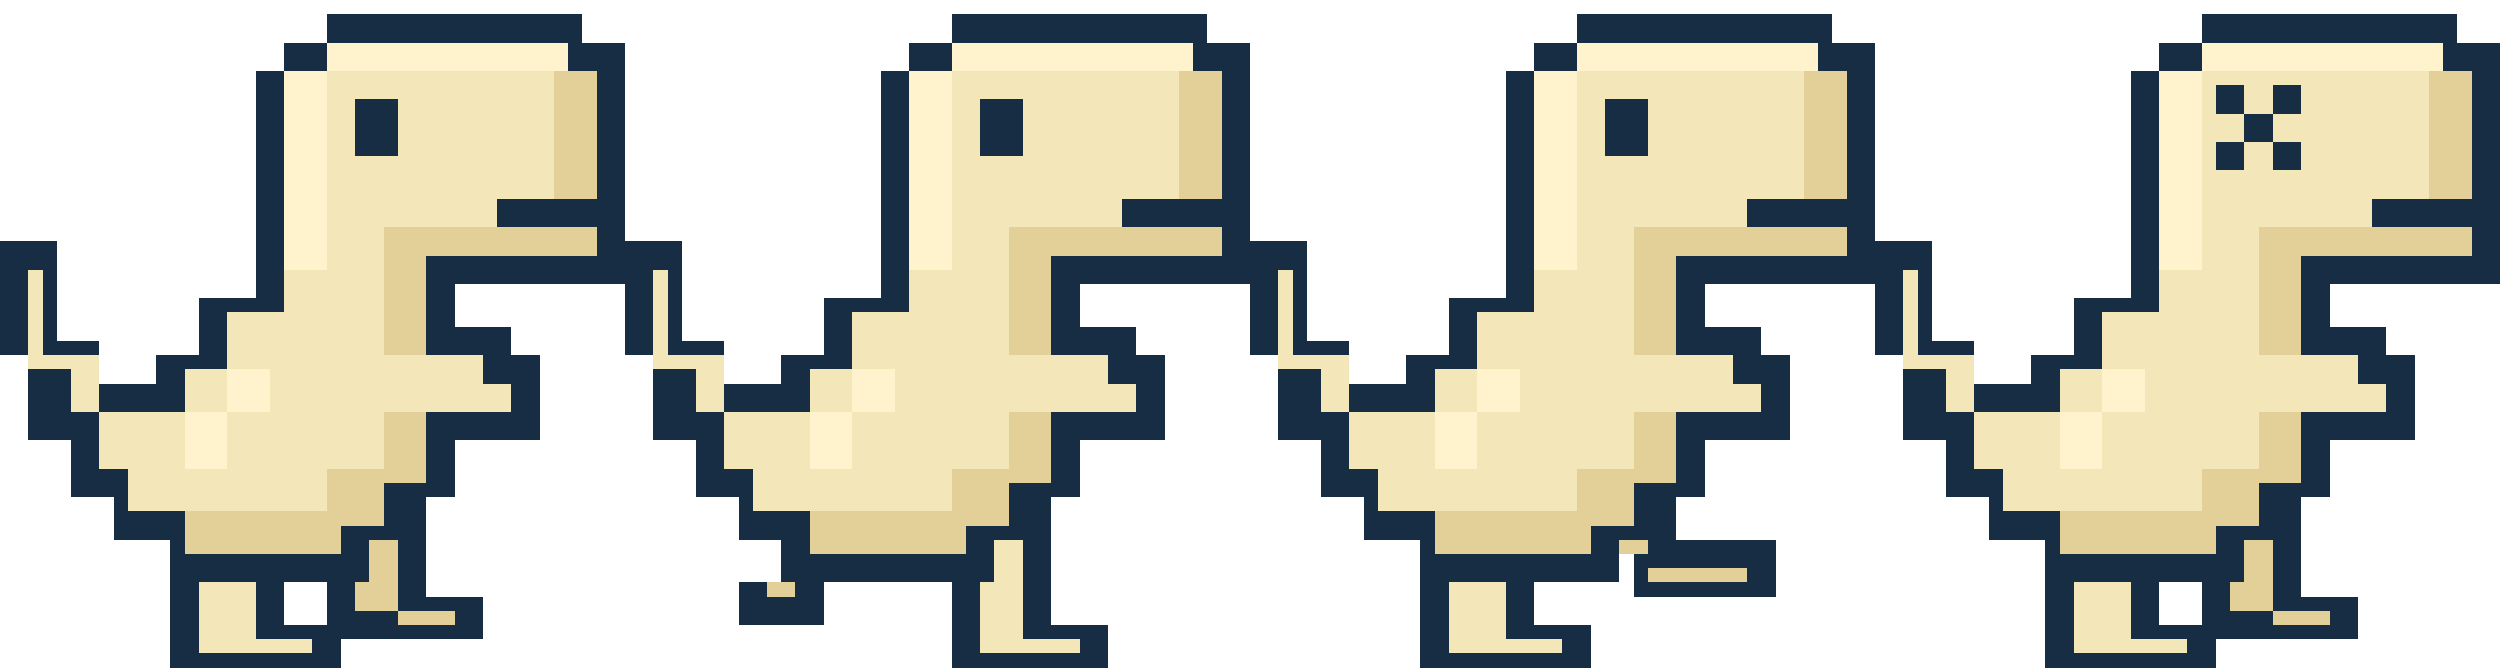
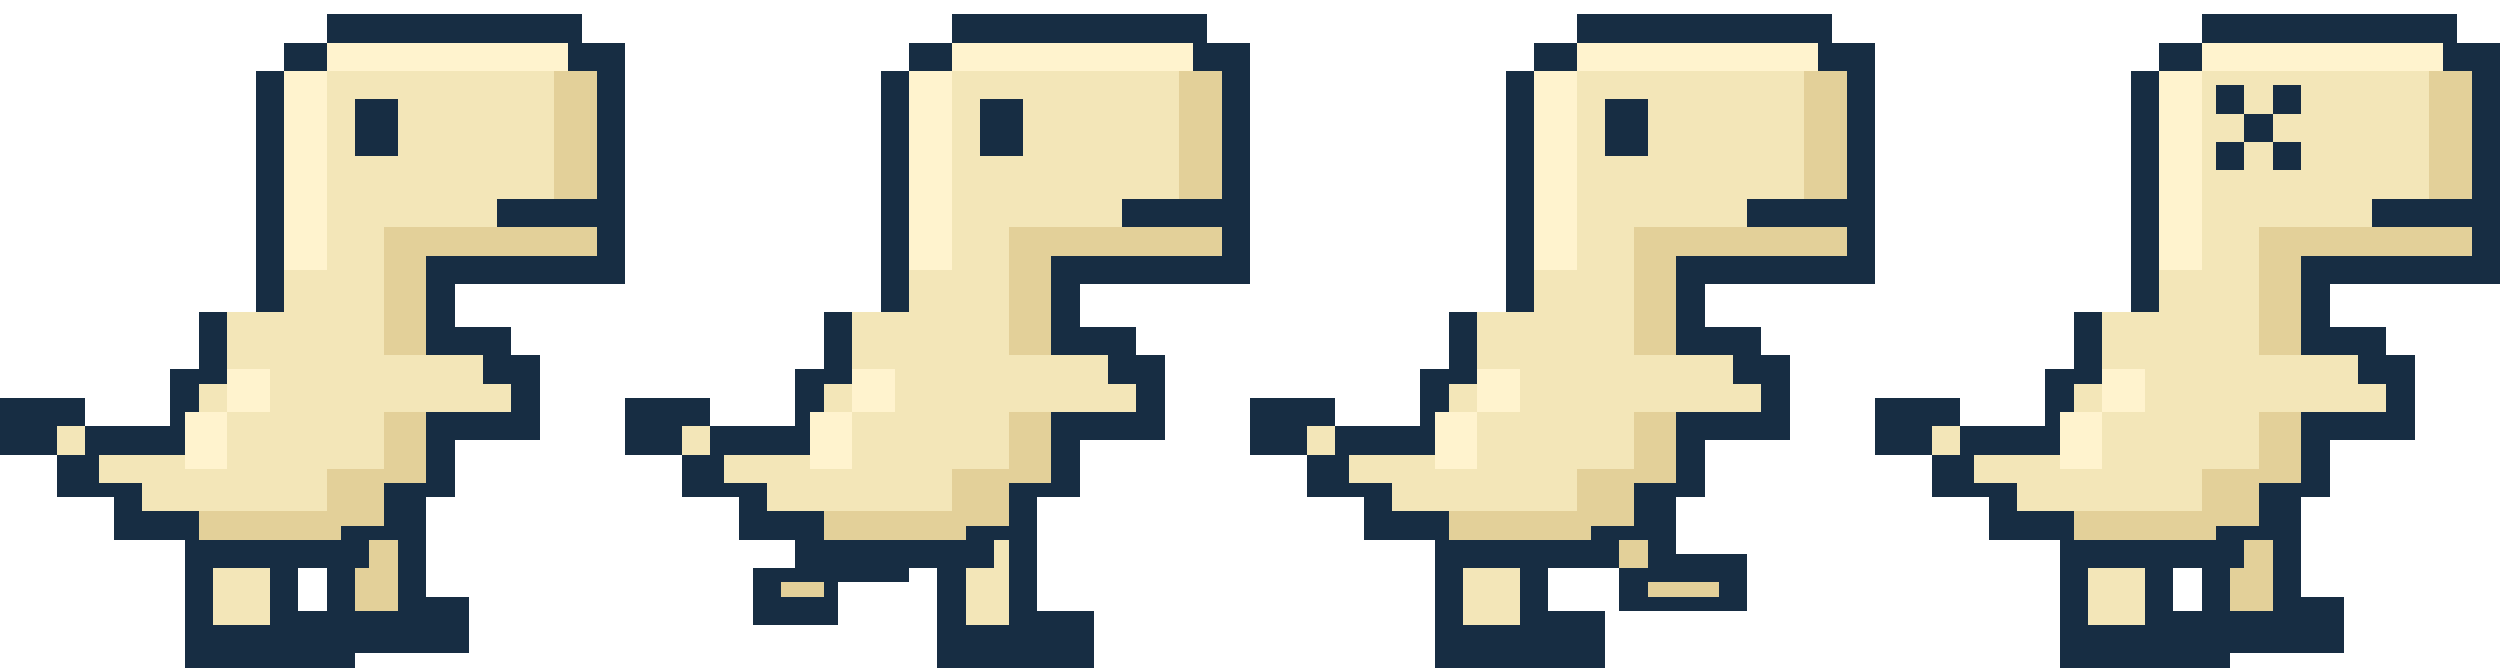
<svg xmlns="http://www.w3.org/2000/svg" width="176" height="47" viewBox="0 0 176 47" shape-rendering="crispEdges">
  <defs>
    <g id="body">
-       <path fill="#172d43" d="M23 1h18v2h3v17H32v3h4v2h2v6h-6v4h-3v3h-3v3H12v-3H8v-3H5v-4H2v-6H0v-8h4v7h3v3h4v-2h3v-4h4V5h2V3h3z" />
-       <path fill="#f3e6b8" d="M23 3h17v2h2v13H30v7h4v2h2v2h-6v5h-3v3h-3v2H13v-3H9v-3H7v-4H5v-3H2v-7h1v6h4v4h6v-3h3v-4h4V5h3z" />
+       <path fill="#172d43" d="M23 1h18v2h3v17H32v3h4v2h2v6h-6v4h-3v3h-3v2H13v-2H8v-3H4v-3H0v-4h6v2h6v-4h2v-4h4V5h2V3h3z" />
+       <path fill="#f3e6b8" d="M23 3h17v2h2v13H30v7h4v2h2v2h-6v5h-3v3h-3v1H14v-2h-2v-3h2v-6h2v-5h4V5h3zM4 30h2v2h7v-2h2v6h-5v-2H7v-2H4z" />
      <path fill="#fff3ce" d="M23 3h17v2H23zm-3 2h3v14h-3zm-4 21h3v3h-3zm-3 3h3v4h-3z" />
-       <path fill="#e3d099" d="M39 5h3v13H30v7h-3V16h12zM27 29h3v5h-3v3h-3v2H13v-3h10v-3h4z" />
+       <path fill="#e3d099" d="M39 5h3v13H30v7h-3V16h12zM27 29h3v5h-3v3h-3v1H14v-2h9v-3h4z" />
      <path fill="#172d43" d="M25 7h3v4h-3zm10 7h9v2h-9z" />
    </g>
    <g id="standing">
-       <path fill="#172d43" d="M12 35h8v9h4v3H12zm12 0h6v7h4v3H23v-6h1z" />
-       <path fill="#e3d099" d="M25 37h3v7h4v-1h-7z" />
-       <path fill="#f3e6b8" d="M14 37h4v8h4v1h-8z" />
+       <path fill="#172d43" d="M13 35h8v8h4v4H13zm10 0h7v7h3v4H23z" />
+       <path fill="#e3d099" d="M25 37h3v6h-3z" />
+       <path fill="#f3e6b8" d="M15 37h4v7h-4z" />
    </g>
  </defs>
  <use href="#standing" />
  <use href="#body" />
  <g transform="translate(44)">
-     <path fill="#172d43" d="M11 35h8v5h-5v4H8v-3h3zm12 0h7v9h4v3H23z" />
-     <path fill="#e3d099" d="M13 37h4v2h-5v3h-2v-1h3z" />
-     <path fill="#f3e6b8" d="M25 37h3v8h4v1h-7z" />
+     <path fill="#172d43" d="M12 35h8v6h-5v3H9v-4h3zm10 0h7v8h4v4H22z" />
+     <path fill="#e3d099" d="M14 37h4v2h-4v3h-3v-1h3z" />
+     <path fill="#f3e6b8" d="M24 37h3v7h-3z" />
    <use href="#body" />
  </g>
  <g transform="translate(88)">
-     <path fill="#172d43" d="M12 35h8v9h4v3H12zm11 0h7v3h7v4H27v-3h-4z" />
-     <path fill="#e3d099" d="M25 37h3v3h7v1h-7v-2h-3z" />
-     <path fill="#f3e6b8" d="M14 37h4v8h4v1h-8z" />
+     <path fill="#172d43" d="M13 35h8v8h4v4H13zm10 0h7v4h5v4h-9v-3h-3z" />
+     <path fill="#e3d099" d="M25 37h3v4h5v1h-5v-2h-3z" />
+     <path fill="#f3e6b8" d="M15 37h4v7h-4z" />
    <use href="#body" />
  </g>
  <g transform="translate(132)">
    <use href="#standing" />
    <use href="#body" />
    <path fill="#f3e6b8" d="M24 6h6v7h-6z" />
    <path fill="#172d43" d="M24 6h2v2h2V6h2v2h-2v2h2v2h-2v-2h-2v2h-2v-2h2V8h-2z" />
  </g>
</svg>
